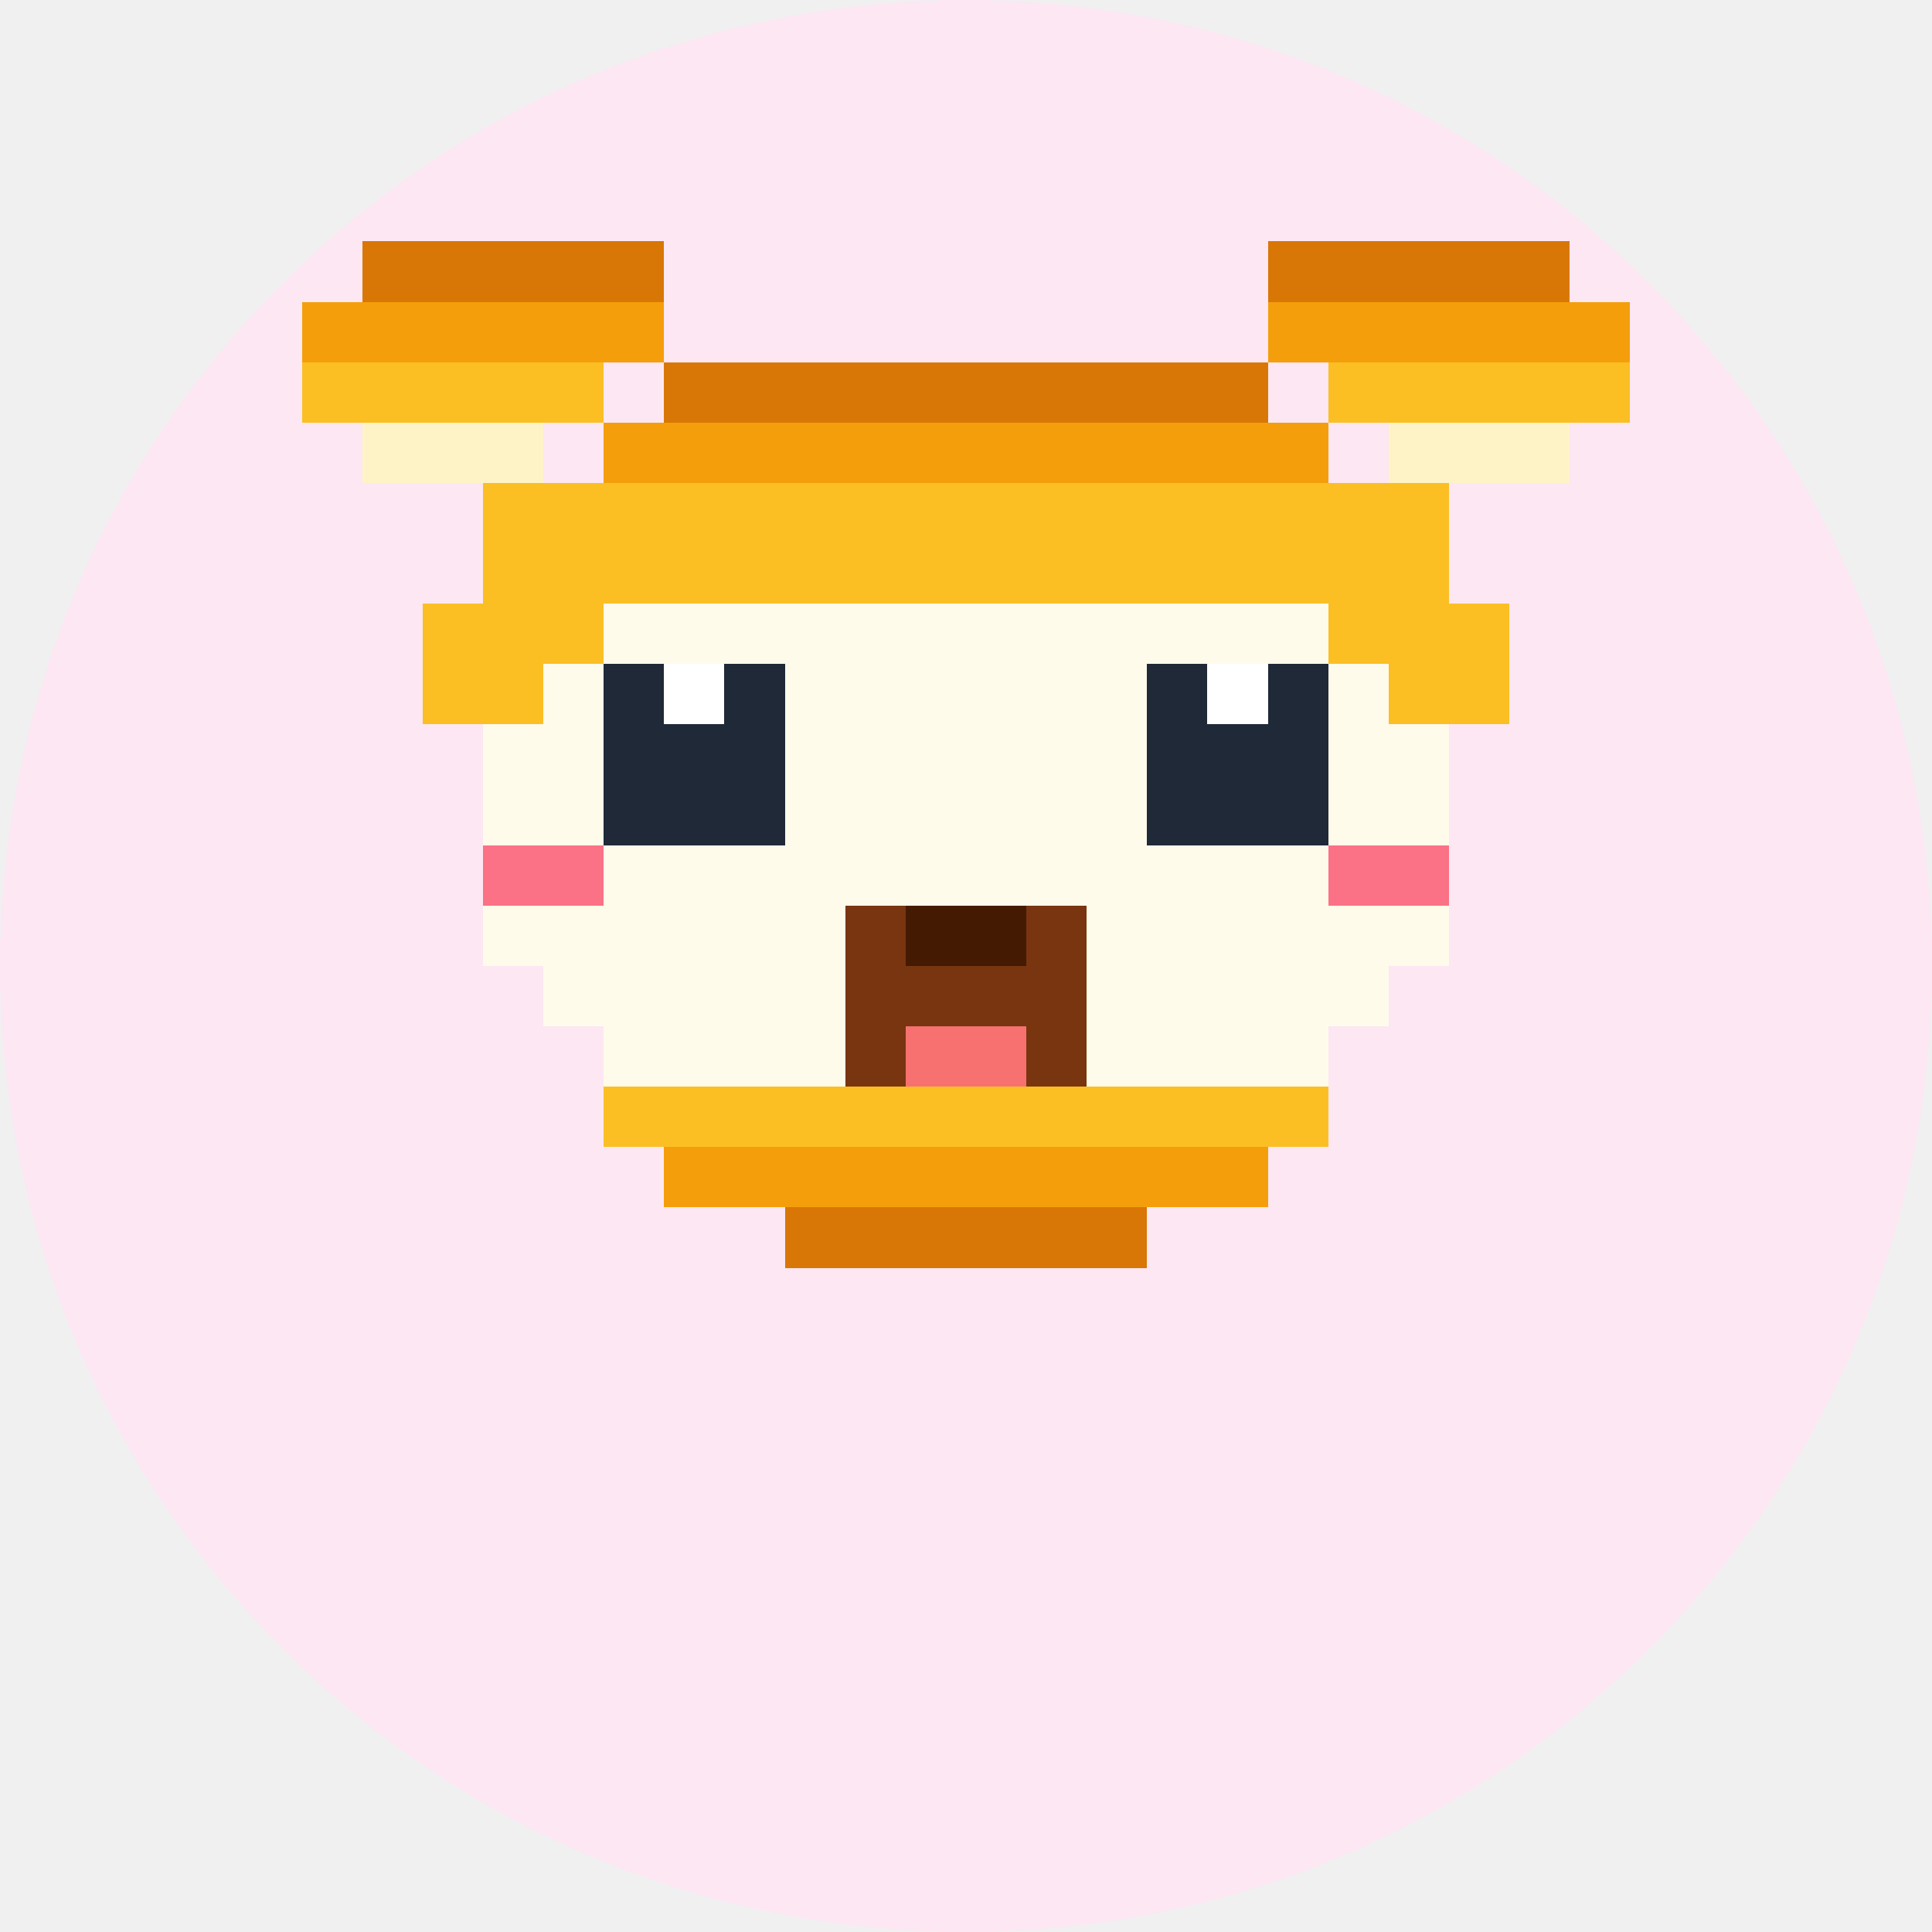
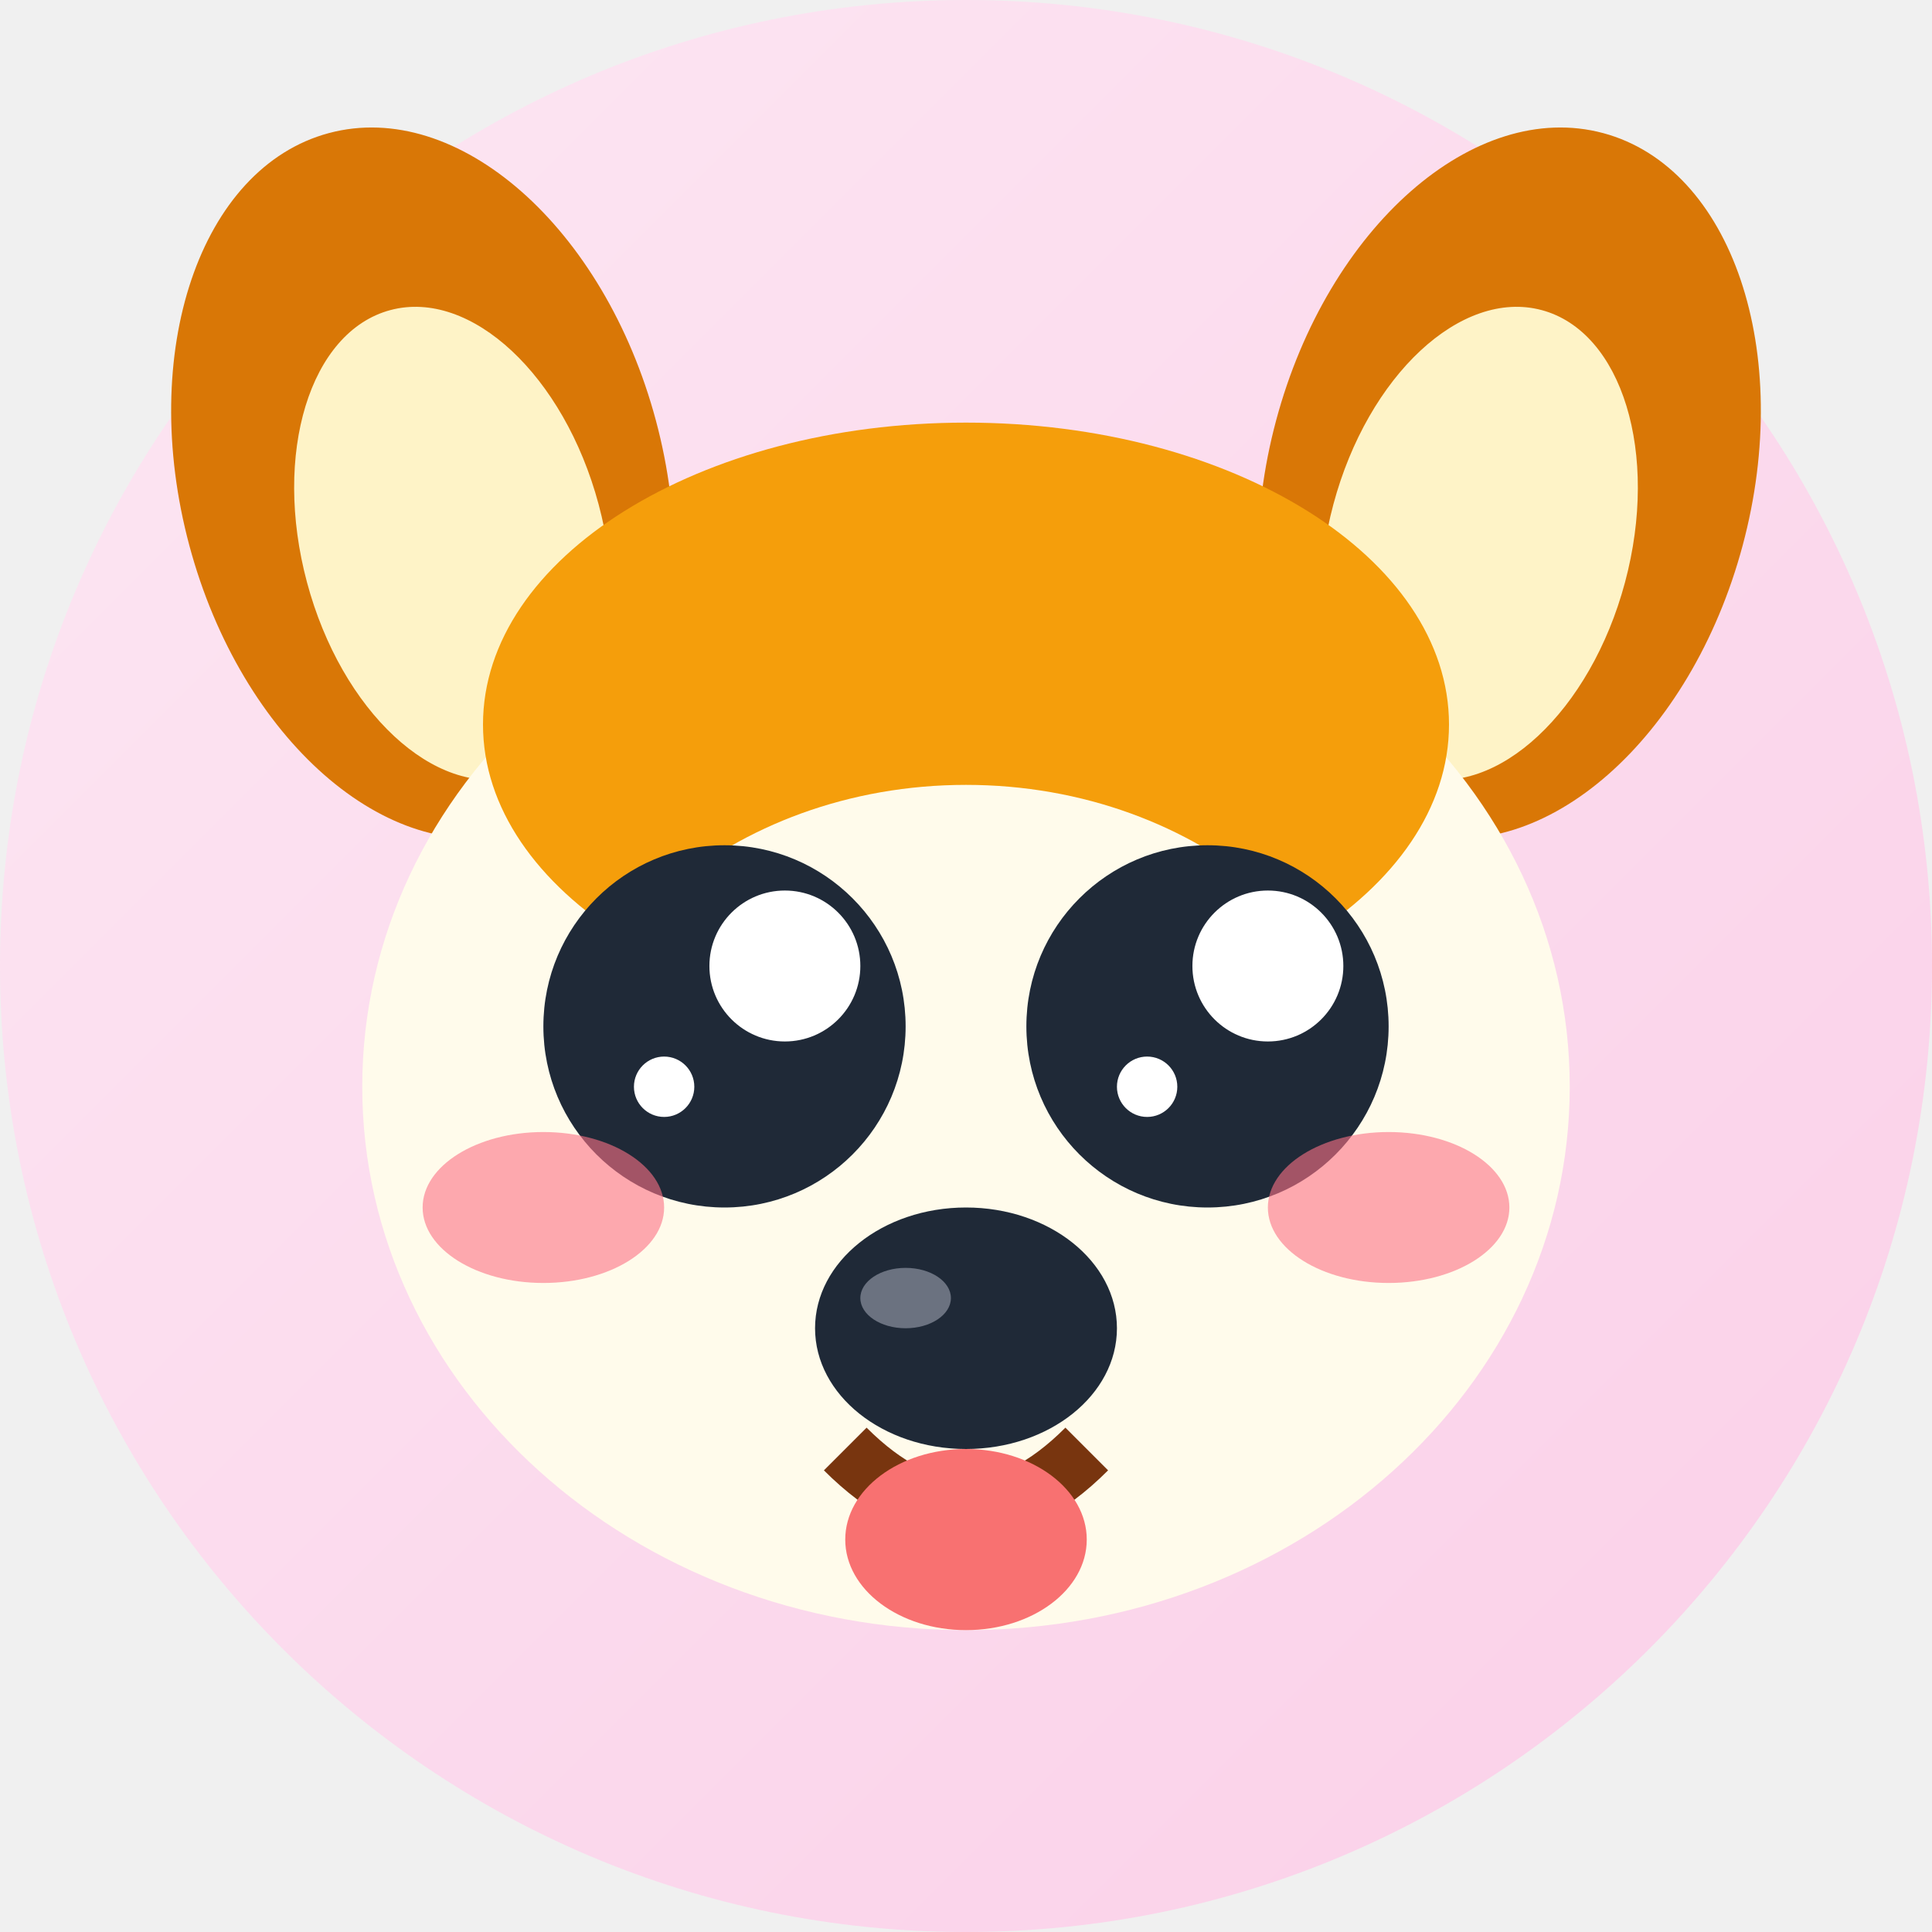
- <svg xmlns="http://www.w3.org/2000/svg" viewBox="0 0 32 32" width="128" height="128" shape-rendering="crispEdges">
+ <svg xmlns="http://www.w3.org/2000/svg" viewBox="0 0 64 64" width="128" height="128">
  <defs>
-     <clipPath id="circle">
-       <circle cx="16" cy="16" r="15" />
-     </clipPath>
+     <linearGradient id="bgGrad" x1="0%" y1="0%" x2="100%" y2="100%">
+       <stop offset="0%" style="stop-color:#fce7f3" />
+       <stop offset="100%" style="stop-color:#fbcfe8" />
+     </linearGradient>
  </defs>
-   <circle cx="16" cy="16" r="16" fill="#fce7f3" />
-   <g>
-     <rect x="6" y="4" width="5" height="1" fill="#d97706" />
-     <rect x="5" y="5" width="6" height="1" fill="#f59e0b" />
-     <rect x="5" y="6" width="5" height="1" fill="#fbbf24" />
-     <rect x="6" y="7" width="3" height="1" fill="#fef3c7" />
-     <rect x="21" y="4" width="5" height="1" fill="#d97706" />
-     <rect x="21" y="5" width="6" height="1" fill="#f59e0b" />
-     <rect x="22" y="6" width="5" height="1" fill="#fbbf24" />
-     <rect x="23" y="7" width="3" height="1" fill="#fef3c7" />
-     <rect x="11" y="6" width="10" height="1" fill="#d97706" />
-     <rect x="10" y="7" width="12" height="1" fill="#f59e0b" />
-     <rect x="8" y="8" width="16" height="2" fill="#fbbf24" />
-     <rect x="7" y="10" width="18" height="2" fill="#fbbf24" />
-     <rect x="10" y="10" width="12" height="8" fill="#fffbeb" />
-     <rect x="9" y="11" width="14" height="6" fill="#fffbeb" />
-     <rect x="8" y="12" width="16" height="4" fill="#fffbeb" />
-     <rect x="10" y="11" width="3" height="3" fill="#1f2937" />
-     <rect x="19" y="11" width="3" height="3" fill="#1f2937" />
-     <rect x="11" y="11" width="1" height="1" fill="#fff" />
-     <rect x="20" y="11" width="1" height="1" fill="#fff" />
-     <rect x="14" y="15" width="4" height="2" fill="#78350f" />
-     <rect x="15" y="15" width="2" height="1" fill="#451a03" />
-     <rect x="14" y="17" width="4" height="1" fill="#78350f" />
-     <rect x="15" y="17" width="2" height="1" fill="#f87171" />
-     <rect x="8" y="14" width="2" height="1" fill="#fb7185" />
-     <rect x="22" y="14" width="2" height="1" fill="#fb7185" />
-     <rect x="10" y="18" width="12" height="1" fill="#fbbf24" />
-     <rect x="11" y="19" width="10" height="1" fill="#f59e0b" />
-     <rect x="13" y="20" width="6" height="1" fill="#d97706" />
-   </g>
+   <circle cx="32" cy="32" r="32" fill="url(#bgGrad)" />
+   <ellipse cx="14" cy="16" rx="8" ry="12" fill="#d97706" transform="rotate(-15 14 16)" />
+   <ellipse cx="15" cy="18" rx="5" ry="8" fill="#fef3c7" transform="rotate(-15 15 18)" />
+   <ellipse cx="50" cy="16" rx="8" ry="12" fill="#d97706" transform="rotate(15 50 16)" />
+   <ellipse cx="49" cy="18" rx="5" ry="8" fill="#fef3c7" transform="rotate(15 49 18)" />
+   <ellipse cx="32" cy="36" rx="20" ry="18" fill="#fffbeb" />
+   <ellipse cx="32" cy="24" rx="16" ry="10" fill="#f59e0b" />
+   <ellipse cx="32" cy="38" rx="14" ry="12" fill="#fffbeb" />
+   <circle cx="24" cy="34" r="6" fill="#1f2937" />
+   <circle cx="40" cy="34" r="6" fill="#1f2937" />
+   <circle cx="26" cy="32" r="2.5" fill="#fff" />
+   <circle cx="42" cy="32" r="2.5" fill="#fff" />
+   <circle cx="22" cy="36" r="1" fill="#fff" />
+   <circle cx="38" cy="36" r="1" fill="#fff" />
+   <ellipse cx="32" cy="44" rx="5" ry="4" fill="#1f2937" />
+   <ellipse cx="30" cy="43" rx="1.5" ry="1" fill="#6b7280" />
+   <path d="M28 48 Q32 52 36 48" stroke="#78350f" stroke-width="2" fill="none" />
+   <ellipse cx="32" cy="51" rx="4" ry="3" fill="#f87171" />
+   <ellipse cx="18" cy="40" rx="4" ry="2.5" fill="#fb7185" opacity="0.6" />
+   <ellipse cx="46" cy="40" rx="4" ry="2.5" fill="#fb7185" opacity="0.6" />
</svg>
